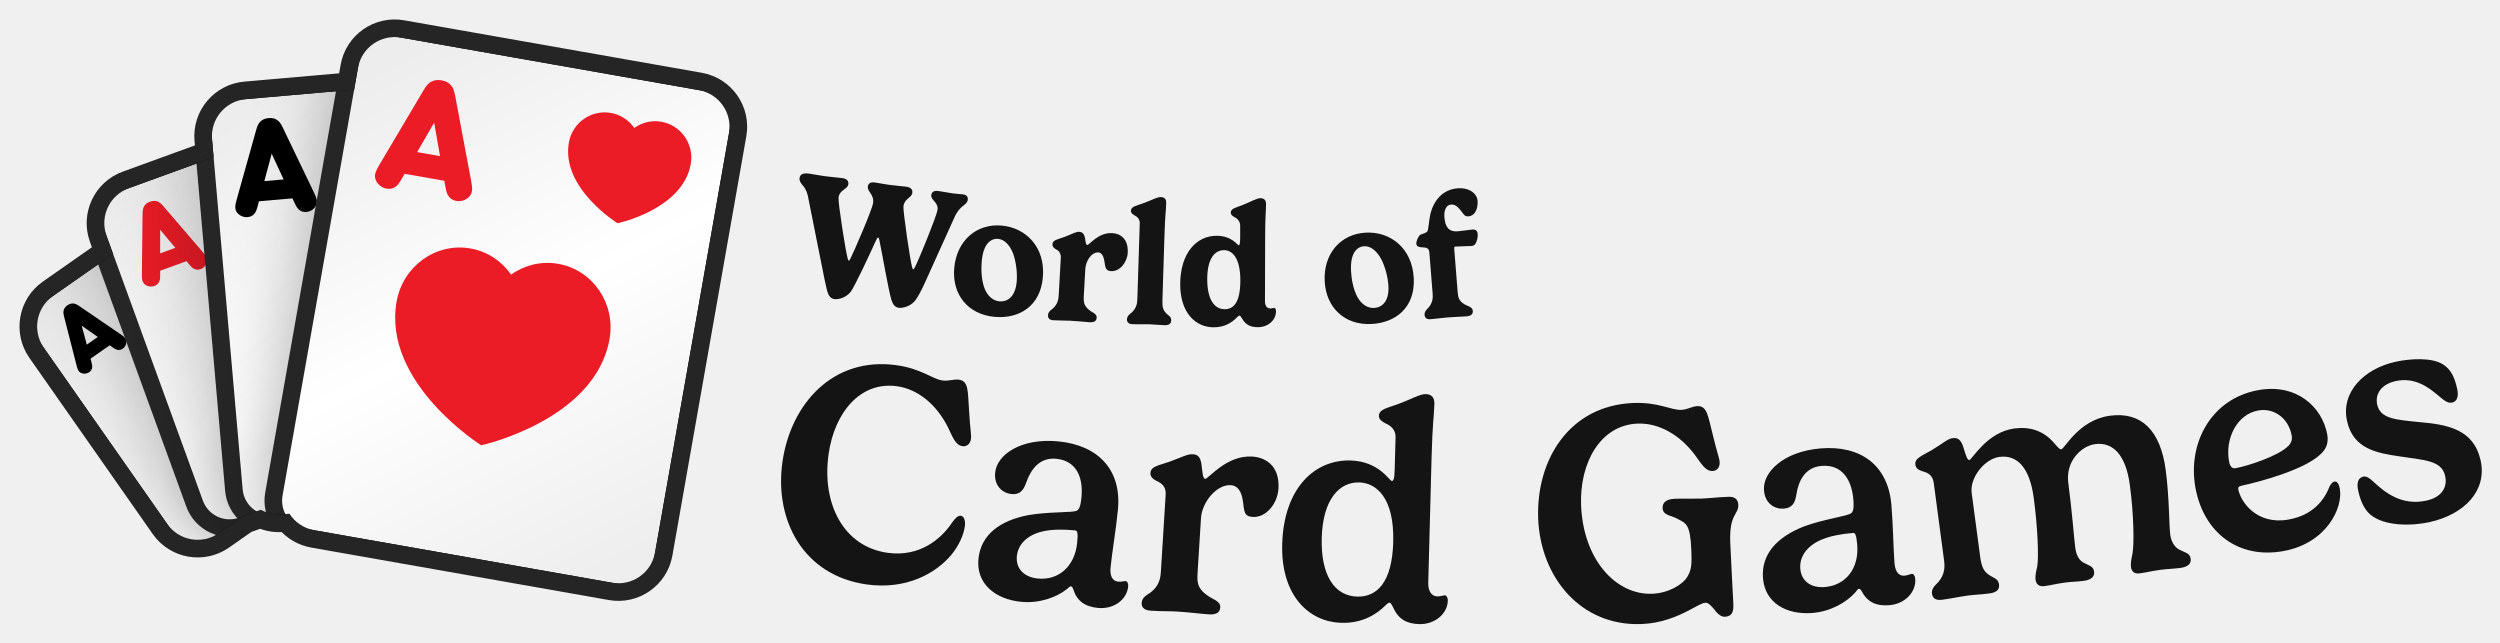
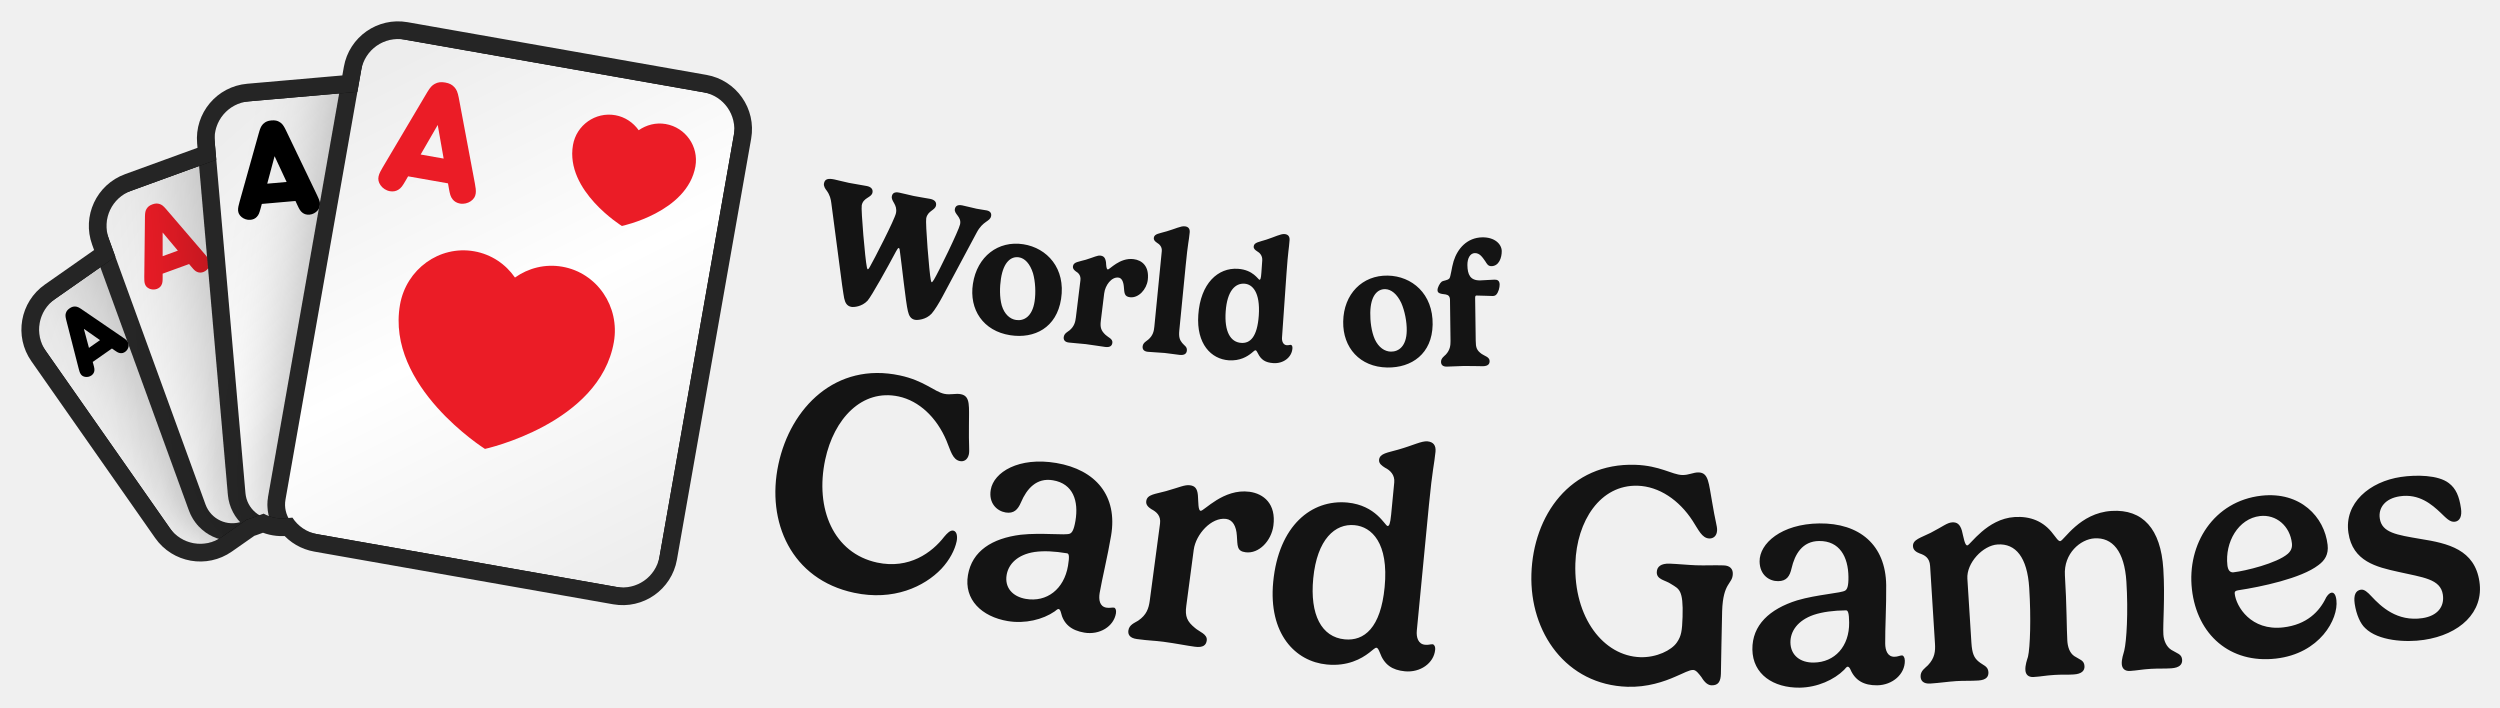
- <svg xmlns="http://www.w3.org/2000/svg" xmlns:xlink="http://www.w3.org/1999/xlink" viewBox="-3.11 -3.11 428.25 110.04" width="428.25" height="110.04">
+ <svg xmlns="http://www.w3.org/2000/svg" xmlns:xlink="http://www.w3.org/1999/xlink" viewBox="-3.42 -3.42 426.52 120.73" width="426.52" height="120.73">
  <defs>
    <rect id="path-1" x="0" y="0" width="5464" height="1280" />
    <rect id="path-3" x="0" y="0" width="1279.966" height="1280" />
    <path d="M654.667,7.381 L1041.451,230.691 C1067.755,245.877 1076.767,279.512 1061.581,305.816 L747.051,850.597 C731.865,876.902 698.23,885.914 671.926,870.727 L285.142,647.418 C271.344,639.451 262.304,626.408 259.019,612.01 L248.673,609.238 C237.588,606.268 228.207,600.115 221.247,592.027 L200.473,592.025 C198.498,592.025 196.547,591.921 194.626,591.718 L151.468,603.281 C122.13,611.142 91.974,593.731 84.112,564.393 L1.886,257.522 C-5.975,228.183 11.436,198.027 40.774,190.166 L145.477,162.11 L145.477,133.795 C145.477,103.422 170.1,78.799 200.473,78.799 L333.867,78.799 L340.716,53.24 C348.577,23.901 378.734,6.491 408.072,14.352 L563.147,55.903 L579.542,27.511 C594.728,1.207 628.363,-7.806 654.667,7.381 Z" id="path-5" />
    <filter x="-59.0%" y="-44.4%" width="218.0%" height="188.8%" filterUnits="objectBoundingBox" id="filter-7">
      <feOffset dx="0" dy="0" in="SourceAlpha" result="shadowOffsetOuter1" />
      <feGaussianBlur stdDeviation="64" in="shadowOffsetOuter1" result="shadowBlurOuter1" />
      <feColorMatrix values="0 0 0 0 0   0 0 0 0 0   0 0 0 0 0  0 0 0 0.32 0" type="matrix" in="shadowBlurOuter1" result="shadowMatrixOuter1" />
      <feMerge>
        <feMergeNode in="shadowMatrixOuter1" />
        <feMergeNode in="SourceGraphic" />
      </feMerge>
    </filter>
    <linearGradient x1="21.639%" y1="0%" x2="78.361%" y2="100%" id="linearGradient-8">
      <stop stop-color="#EDEDED" offset="0%" />
      <stop stop-color="#FFFFFF" offset="50.295%" />
      <stop stop-color="#EEEEEE" offset="100%" />
    </linearGradient>
    <filter x="-49.2%" y="-37.0%" width="198.3%" height="174.0%" filterUnits="objectBoundingBox" id="filter-9">
      <feOffset dx="0" dy="0" in="SourceAlpha" result="shadowOffsetOuter1" />
      <feGaussianBlur stdDeviation="64" in="shadowOffsetOuter1" result="shadowBlurOuter1" />
      <feColorMatrix values="0 0 0 0 0   0 0 0 0 0   0 0 0 0 0  0 0 0 0.32 0" type="matrix" in="shadowBlurOuter1" result="shadowMatrixOuter1" />
      <feMerge>
        <feMergeNode in="shadowMatrixOuter1" />
        <feMergeNode in="SourceGraphic" />
      </feMerge>
    </filter>
    <linearGradient x1="21.639%" y1="0%" x2="78.361%" y2="100%" id="linearGradient-10">
      <stop stop-color="#EDEDED" offset="0%" />
      <stop stop-color="#FFFFFF" offset="50.295%" />
      <stop stop-color="#EEEEEE" offset="100%" />
    </linearGradient>
    <filter x="-41.0%" y="-30.9%" width="181.9%" height="161.7%" filterUnits="objectBoundingBox" id="filter-11">
      <feOffset dx="0" dy="0" in="SourceAlpha" result="shadowOffsetOuter1" />
      <feGaussianBlur stdDeviation="64" in="shadowOffsetOuter1" result="shadowBlurOuter1" />
      <feColorMatrix values="0 0 0 0 0   0 0 0 0 0   0 0 0 0 0  0 0 0 0.32 0" type="matrix" in="shadowBlurOuter1" result="shadowMatrixOuter1" />
      <feMerge>
        <feMergeNode in="shadowMatrixOuter1" />
        <feMergeNode in="SourceGraphic" />
      </feMerge>
    </filter>
    <linearGradient x1="21.639%" y1="0%" x2="78.361%" y2="100%" id="linearGradient-12">
      <stop stop-color="#EDEDED" offset="0%" />
      <stop stop-color="#FFFFFF" offset="50.295%" />
      <stop stop-color="#EEEEEE" offset="100%" />
    </linearGradient>
    <filter x="-34.1%" y="-25.7%" width="168.3%" height="151.4%" filterUnits="objectBoundingBox" id="filter-13">
      <feOffset dx="0" dy="0" in="SourceAlpha" result="shadowOffsetOuter1" />
      <feGaussianBlur stdDeviation="64" in="shadowOffsetOuter1" result="shadowBlurOuter1" />
      <feColorMatrix values="0 0 0 0 0   0 0 0 0 0   0 0 0 0 0  0 0 0 0.32 0" type="matrix" in="shadowBlurOuter1" result="shadowMatrixOuter1" />
      <feMerge>
        <feMergeNode in="shadowMatrixOuter1" />
        <feMergeNode in="SourceGraphic" />
      </feMerge>
    </filter>
    <linearGradient x1="21.639%" y1="0%" x2="78.361%" y2="100%" id="linearGradient-14">
      <stop stop-color="#EDEDED" offset="0%" />
      <stop stop-color="#FFFFFF" offset="50.295%" />
      <stop stop-color="#EEEEEE" offset="100%" />
    </linearGradient>
  </defs>
  <g transform="translate(-11.594,-23.478) scale(0.11594)">
    <mask id="mask-4" fill="white">
      <use xlink:href="#path-3" />
    </mask>
    <g id="Mask" />
    <g id="Group" stroke-width="1" fill-rule="evenodd" mask="url(#mask-4)">
      <g transform="translate(700.504, 678.0126) rotate(-20) translate(-700.504, -678.0126)translate(166.0272, 238.9585)">
        <g transform="translate(-0, -0)">
          <mask id="mask-6" fill="white">
            <use xlink:href="#path-5" />
          </mask>
          <path stroke="#252525" stroke-width="26" d="M661.167,-3.877 L1047.951,219.432 C1080.473,238.209 1091.616,279.794 1072.839,312.316 L758.31,857.097 C739.533,889.619 697.948,900.762 665.426,881.986 L278.642,658.676 C264.448,650.481 253.966,637.684 248.632,622.685 L245.308,621.795 C234.009,618.767 223.884,612.979 215.705,605.026 L200.473,605.025 C198.91,605.025 197.353,604.972 195.803,604.861 L154.833,615.838 C118.559,625.557 81.275,604.031 71.555,567.758 L-10.671,260.886 C-20.39,224.613 1.136,187.328 37.41,177.609 L132.477,152.135 L132.477,133.795 C132.477,96.242 162.92,65.799 200.473,65.799 L323.892,65.799 L328.159,49.875 C337.879,13.602 375.163,-7.925 411.436,1.795 L556.877,40.764 L568.283,21.011 C587.06,-11.511 628.645,-22.654 661.167,-3.877 Z" />
          <g mask="url(#mask-6)">
            <g transform="translate(-12.346, -20.1207)">
              <g id="small_spade_1" filter="url(#filter-7)" transform="translate(210.9129, 389.3938) rotate(-15) translate(-210.9129, -389.3938)translate(49.8576, 175.5497)">
                <rect id="Background" stroke="#252525" stroke-width="26" fill="url(#linearGradient-8)" x="-13" y="-13" width="348.11" height="453.688" rx="54.996" />
                <path d="M243.897,27.593 C243.897,27.593 294.439,46.921 294.501,83.212 C294.501,98.995 281.209,111.813 264.79,111.831 C259.556,111.836 254.629,110.478 250.35,108.157 L256.538,128.766 L231.229,128.766 L237.404,108.197 C233.153,110.517 228.26,111.881 223.047,111.892 C206.62,111.901 193.284,99.118 193.266,83.326 C193.205,47.045 243.897,27.593 243.897,27.593 Z" id="Spade-small" fill="#000000" />
                <path d="M24.778,103.856 L51.007,34.253 C52.733,29.769 54.044,27.838 56.046,26.251 C58.462,24.32 61.015,23.561 64.605,23.561 C68.194,23.561 70.748,24.32 73.164,26.251 C75.165,27.838 76.477,29.769 78.202,34.253 L104.431,103.856 C106.709,109.926 108.228,114.686 103.603,119.308 C101.463,121.446 98.219,122.895 94.906,122.895 C92.214,122.895 89.798,121.998 88.073,120.412 C86.002,118.549 85.105,116.687 83.31,111.72 L81.861,107.719 L47.349,107.719 L45.899,111.72 C44.105,116.687 43.207,118.549 41.137,120.412 C39.411,121.998 36.995,122.895 34.303,122.895 C30.99,122.895 27.746,121.446 25.606,119.308 C20.982,114.686 22.5,109.926 24.778,103.856 Z M74.544,87.576 L64.605,60.259 L54.665,87.576 L74.544,87.576 Z" id="A" fill="#000000" />
              </g>
              <g id="small_diamond_1" filter="url(#filter-9)" transform="translate(351.0898, 355.5329) rotate(-360) translate(-351.0898, -355.5329)translate(157.8235, 98.9199)">
                <rect id="Background" stroke="#252525" stroke-width="26" fill="url(#linearGradient-10)" x="-13" y="-13" width="412.533" height="539.226" rx="54.996" />
                <polygon id="Diamond-small" fill="#EB1B28" points="300.954 22.074 353.401 93.826 300.954 165.557 248.485 93.826" />
                <path d="M29.802,125.878 L61.277,42.355 C63.348,36.974 64.921,34.657 67.323,32.753 C70.222,30.435 73.287,29.524 77.594,29.524 C81.901,29.524 84.966,30.435 87.865,32.753 C90.267,34.657 91.841,36.974 93.911,42.355 L125.386,125.878 C128.119,133.163 129.942,138.875 124.392,144.421 C121.824,146.987 117.932,148.725 113.956,148.725 C110.725,148.725 107.826,147.649 105.756,145.745 C103.271,143.51 102.194,141.275 100.041,135.315 L98.301,130.514 L56.887,130.514 L55.148,135.315 C52.994,141.275 51.917,143.51 49.432,145.745 C47.362,147.649 44.463,148.725 41.232,148.725 C37.257,148.725 33.364,146.987 30.796,144.421 C25.247,138.875 27.069,133.163 29.802,125.878 Z M89.521,106.343 L77.594,73.562 L65.667,106.343 L89.521,106.343 Z" id="A" fill="#EB1B28" />
              </g>
              <g id="small_clover_1" filter="url(#filter-11)" transform="translate(511.6136, 377.7066) rotate(-345) translate(-511.6136, -377.7066)translate(279.6941, 69.771)">
                <rect id="Background" stroke="#252525" stroke-width="26" fill="url(#linearGradient-12)" x="-13" y="-13" width="489.839" height="641.871" rx="54.996" />
                <path d="M347.866,39.734 C367.599,39.734 383.595,55.536 383.595,75.06 C383.595,84.425 379.905,92.946 373.883,99.274 C378.307,97.333 383.203,96.253 388.353,96.253 C408.072,96.253 424.081,112.082 424.081,131.58 C424.081,151.104 408.072,166.919 388.353,166.919 C372.39,166.919 358.858,156.556 354.282,142.251 C354.334,142.684 354.408,143.092 354.506,143.474 C358.945,160.826 367.798,185.424 367.798,185.424 L328,185.424 C328,185.424 336.827,160.734 341.253,143.474 C341.354,143.079 341.428,142.656 341.479,142.206 C336.916,156.534 323.372,166.919 307.393,166.919 C287.646,166.919 271.677,151.104 271.677,131.58 C271.677,112.082 287.646,96.253 307.393,96.253 C312.539,96.253 317.432,97.331 321.855,99.271 C315.837,92.944 312.15,84.424 312.15,75.06 C312.15,55.536 328.133,39.734 347.866,39.734 Z" id="Clover-small" fill="#000000" />
                <path d="M28.576,146.475 L66.345,46.247 C68.83,39.79 70.719,37.009 73.601,34.724 C77.08,31.943 80.758,30.85 85.926,30.85 C91.095,30.85 94.772,31.943 98.251,34.724 C101.133,37.009 103.022,39.79 105.507,46.247 L143.276,146.475 C146.556,155.216 148.743,162.07 142.084,168.726 C139.003,171.805 134.331,173.891 129.56,173.891 C125.684,173.891 122.205,172.6 119.72,170.315 C116.738,167.633 115.446,164.951 112.862,157.799 L110.775,152.038 L61.078,152.038 L58.99,157.799 C56.406,164.951 55.114,167.633 52.132,170.315 C49.647,172.6 46.168,173.891 42.292,173.891 C37.521,173.891 32.85,171.805 29.768,168.726 C23.109,162.07 25.296,155.216 28.576,146.475 Z M100.239,123.032 L85.926,83.696 L71.613,123.032 L100.239,123.032 Z" id="A" fill="#000000" />
              </g>
              <g id="small_heart_1" filter="url(#filter-13)" transform="translate(675.6425, 459.1748) rotate(-330) translate(-675.6425, -459.1748)translate(397.3371, 89.6494)">
                <rect id="Background" stroke="#252525" stroke-width="26" fill="url(#linearGradient-14)" x="-13" y="-13" width="582.611" height="765.051" rx="54.996" />
                <path d="M341.635,288.824 C315.976,288.845 292.736,299.456 275.815,316.611 C258.851,299.507 235.579,288.948 209.909,288.989 C158.08,289.041 116.117,332.207 116.16,385.365 C116.309,507.485 276.113,572.616 276.113,572.616 C276.113,572.616 435.789,507.092 435.619,384.932 C435.544,331.774 393.497,288.752 341.635,288.824" id="Heart-big" fill="#EB1B28" />
                <path d="M417.458,71.521 C407.751,61.933 394.392,55.711 379.689,55.711 C350.027,55.745 325.983,79.908 326.015,109.677 C326.095,178.084 417.593,214.563 417.593,214.563 C417.593,214.563 508.981,177.883 508.901,109.459 C508.854,79.674 484.777,55.594 455.084,55.627 C440.412,55.627 427.165,61.899 417.458,71.521 Z" id="Heart-small" fill="#EB1B28" />
                <path d="M56.059,190.564 L101.383,70.289 C104.365,62.541 106.631,59.203 110.09,56.462 C114.264,53.124 118.677,51.813 124.88,51.813 C131.082,51.813 135.495,53.124 139.67,56.462 C143.129,59.203 145.395,62.541 148.377,70.289 L193.701,190.564 C197.637,201.054 200.261,209.278 192.269,217.265 C188.572,220.96 182.966,223.464 177.241,223.464 C172.589,223.464 168.415,221.914 165.433,219.172 C161.855,215.954 160.304,212.735 157.203,204.153 L154.698,197.239 L95.061,197.239 L92.556,204.153 C89.455,212.735 87.905,215.954 84.327,219.172 C81.345,221.914 77.17,223.464 72.518,223.464 C66.793,223.464 61.187,220.96 57.49,217.265 C49.499,209.278 52.123,201.054 56.059,190.564 Z M142.055,162.432 L124.88,115.228 L107.704,162.432 L142.055,162.432 Z" id="A" fill="#EB1B28" />
              </g>
            </g>
          </g>
        </g>
      </g>
    </g>
  </g>
-   <path fill="#141414" d="M146.89 38.2C147.06 37.8 147.21 37.57 147.32 37.58C147.39 37.59 147.48 37.72 147.52 38C148 40.24 149.13 46.84 149.58 48.22C149.83 49.01 150.15 49.52 150.87 49.62C151.32 49.68 152.75 49.5 153.65 48.39C154.12 47.79 154.82 46.46 155.32 45.33L160.39 34.12C161.34 31.95 162.54 32.11 162.67 31.11C162.74 30.61 162.46 30.27 161.88 30.19C161.29 30.11 160.71 30.1 160.12 30.02C159.47 29.93 158.21 29.69 157.64 29.61C156.8 29.5 156.49 29.83 156.42 30.3C156.3 31.2 157.67 31.52 157.49 32.84C157.35 33.87 154.33 41.28 153.66 42.57C153.51 42.87 153.39 43.04 153.32 43.03C153.26 43.03 153.2 42.9 153.13 42.65C152.78 41.37 151.55 33 151.65 32.21C151.83 30.88 153.06 30.79 153.17 29.92C153.26 29.32 152.85 28.97 152.12 28.87C151.35 28.76 150.43 28.72 149.25 28.56C148.6 28.47 147.34 28.23 146.75 28.15C145.93 28.04 145.62 28.37 145.55 28.84C145.43 29.74 146.65 30.16 146.45 31.67C146.3 32.79 143.17 40.01 142.59 41.14C142.51 41.34 142.37 41.56 142.28 41.55C142.23 41.54 142.16 41.4 142.12 41.25C141.72 39.92 140.43 31.5 140.53 30.73C140.71 29.37 142.09 29.35 142.21 28.45C142.29 27.91 141.97 27.5 141.19 27.4C140.41 27.29 139.34 27.23 138.11 27.06C136.88 26.89 136.27 26.74 135.56 26.64C134.5 26.5 133.95 26.67 133.85 27.42C133.79 27.89 134.13 28.34 134.39 28.63C134.99 29.33 135.21 30.04 135.33 30.71L138.09 44.53C138.29 45.53 138.56 46.62 138.59 46.74C138.81 47.53 139.16 48.05 139.88 48.14C140.31 48.2 141.7 48.01 142.6 46.9C143.21 46.13 145.69 40.86 146.89 38.2ZM167.87 37.81C168.88 37.9 169.83 38.75 170.45 40.36C170.94 41.73 171.18 43.63 171.05 45.14C170.82 47.75 169.46 48.63 168.1 48.51C167.05 48.42 166.05 47.66 165.51 46.21C165 44.81 164.94 43.03 165.06 41.65C165.32 38.7 166.58 37.69 167.87 37.81ZM160.35 42.82C159.95 47.27 162.65 50.76 167.28 51.17C171.44 51.53 175.09 49.38 175.53 44.42C175.99 39.16 172.57 35.89 168.47 35.53C164.16 35.15 160.76 38.12 160.35 42.82ZM185.05 40.13C185.57 40.16 185.93 40.7 186.07 41.64C186.24 42.68 186.25 43.29 187.23 43.34C188.7 43.42 189.98 41.83 190.07 40.2C190.2 37.84 188.86 36.9 187.41 36.82C185.02 36.69 183.47 38.88 183.14 38.86C182.89 38.85 182.84 38.24 182.75 37.65C182.58 36.88 182.28 36.63 181.74 36.6C181.22 36.57 180.8 36.87 179.29 37.46C178.14 37.89 177.21 37.97 177.17 38.73C177.15 39.13 177.4 39.34 177.7 39.55C178.14 39.76 178.65 40.15 178.61 41.01L178.25 47.42C178.21 48.18 178.08 48.94 177.31 49.68C177.01 49.94 176.45 50.24 176.41 50.88C176.39 51.32 176.6 51.71 177.33 51.75C178.59 51.82 179.22 51.78 180.23 51.83C181.7 51.91 182.7 52.04 183.56 52.09C184.44 52.14 184.73 51.8 184.75 51.29C184.79 50.61 183.95 50.41 183.49 50.02C182.69 49.35 182.48 48.84 182.54 47.67L182.8 43.01C182.88 41.57 183.87 40.06 185.05 40.13ZM196.66 31.66C196.69 30.97 196.32 30.66 195.74 30.65C195.09 30.63 194.2 31.18 192.72 31.71C191.56 32.15 190.64 32.26 190.62 32.97C190.6 33.37 190.89 33.57 191.2 33.76C191.64 33.98 192.15 34.38 192.13 35.13L191.72 48.08C191.7 48.84 191.58 49.61 190.82 50.36C190.54 50.63 189.96 50.94 189.94 51.58C189.93 52.02 190.16 52.4 190.89 52.43C191.95 52.46 192.8 52.41 193.78 52.44C194.56 52.47 195.58 52.57 196.35 52.6C197.21 52.62 197.51 52.28 197.52 51.77C197.54 51.1 197.04 50.98 196.62 50.52C196.19 50.05 195.97 49.6 196.01 48.42L196.36 37.28C196.48 33.4 196.62 33.23 196.66 31.66ZM206.69 49.86C204.85 49.85 203.68 48.11 203.69 44.69C203.7 41.13 205.01 39.73 206.57 39.74C207.92 39.74 209.38 40.98 209.36 44.98C209.35 48.71 208.19 49.86 206.69 49.86ZM212.37 52.94C214.08 52.94 215.47 51.76 215.47 50.2C215.47 49.85 215.33 49.63 215.16 49.63C214.95 49.63 214.79 49.73 214.48 49.73C213.82 49.73 213.57 49.08 213.58 48.5L213.61 37.45C213.62 33.57 213.75 33.4 213.76 31.82C213.76 31.14 213.39 30.84 212.81 30.84C212.15 30.84 211.25 31.41 209.8 31.99C208.64 32.46 207.72 32.59 207.72 33.3C207.72 33.71 208.04 33.9 208.36 34.08C208.8 34.29 209.33 34.75 209.33 35.55L209.33 37.69C209.32 38.69 209.23 38.9 209.08 38.9C208.85 38.9 207.93 37.29 205.3 37.28C201.9 37.27 199.08 40.16 199.06 45.57C199.05 50.57 201.78 52.95 204.76 52.96C206.7 52.97 207.87 52.11 208.53 51.5C208.87 51.19 209.06 50.95 209.2 50.95C209.38 50.95 209.47 51.19 209.63 51.41C210.25 52.51 211.04 52.93 212.37 52.94ZM230.58 39.07C231.59 39.02 232.65 39.74 233.48 41.25C234.16 42.54 234.65 44.39 234.73 45.91C234.86 48.52 233.63 49.58 232.26 49.64C231.21 49.7 230.12 49.08 229.39 47.72C228.69 46.4 228.38 44.64 228.32 43.26C228.17 40.31 229.29 39.14 230.58 39.07ZM223.81 45.06C224.03 49.53 227.17 52.62 231.82 52.39C235.99 52.18 239.31 49.55 239.07 44.57C238.8 39.3 234.98 36.53 230.86 36.74C226.54 36.95 223.57 40.36 223.81 45.06ZM246 39.51C245.97 39.19 246.1 39.13 246.19 39.13C246.7 39.09 248.6 39.05 248.96 39.03C249.24 39 249.43 38.9 249.53 38.77C249.92 38.34 250.06 37.48 250.02 36.99C249.96 36.31 249.57 36.17 249.09 36.21C248.71 36.24 247.17 36.47 246.64 36.51C244.95 36.65 244.44 35.64 244.31 34.04C244.23 32.96 244.6 31.99 245.44 31.93C246.29 31.86 246.79 32.55 247.3 33.18C247.6 33.59 247.81 34 248.42 33.95C249.71 33.85 250.09 32.38 250 31.28C249.9 30.08 248.64 28.99 246.56 29.15C243.93 29.36 242.45 31.36 241.92 33.53C241.65 34.67 241.61 36.27 241.38 36.54C241.02 36.93 240.44 36.91 240.12 37.16C239.83 37.43 239.47 38.2 239.51 38.66C239.55 39.21 240.07 39.24 240.93 39.29C241.41 39.34 241.69 39.56 241.74 40.17L242.3 47.16C242.36 47.91 242.32 48.69 241.65 49.52C241.39 49.82 240.87 50.19 240.92 50.83C240.95 51.28 241.22 51.63 241.95 51.57C243 51.49 243.87 51.34 244.83 51.27C246.31 51.15 247.25 51.15 248.1 51.08C248.97 51.01 249.22 50.63 249.18 50.13C249.13 49.45 248.25 49.32 247.74 49.01C246.86 48.45 246.67 48 246.58 46.83Z" />
-   <path fill="#141414" d="M130.92 76.03C129.51 85.99 134.49 95.46 145.32 97C152.12 97.96 157.22 95.12 159.9 91.88C161.2 90.27 161.96 88.5 162.17 87.03C162.27 86.29 162.14 85.33 161.48 85.24C160.96 85.17 160.47 85.74 160.01 86.37C158.1 89.24 154.42 92.36 148.9 91.58C141.38 90.51 137.62 83.17 138.83 74.66C139.82 67.64 144.22 62.15 150.58 63.06C154.15 63.56 157.32 66.21 159.24 70.02C160.06 71.64 160.49 73.14 161.75 73.32C162.43 73.42 163.08 73.03 163.22 72.06C163.31 71.37 163.07 70.48 162.89 67.18C162.65 63.93 162.85 62.17 161.17 61.93C160.25 61.8 159.41 62.22 158.31 62.06C156.6 61.82 154.71 60.05 150.53 59.46C139.49 57.89 132.31 66.2 130.92 76.03ZM181.41 89.86C181.01 93.9 178.24 96.35 174.65 95.99C172.38 95.77 170.86 94.34 171.08 92.15C171.26 90.27 172.69 88.55 175.58 87.9C177.13 87.57 178.92 87.53 181.11 87.75C181.45 87.78 181.57 88.27 181.41 89.86ZM172.99 85.14C168.18 86.08 164.91 88.48 164.5 92.62C164.08 96.85 167.34 99.54 171.8 99.98C174.81 100.28 177.79 99.29 179.67 97.79C179.9 97.6 180.15 97.31 180.33 97.32C180.52 97.34 180.65 97.57 180.74 97.82C181.34 99.82 182.73 100.81 184.98 101.03C187.62 101.29 189.92 99.65 190.14 97.38C190.2 96.77 189.96 96.46 189.75 96.44C189.36 96.4 189.07 96.58 188.44 96.52C187.27 96.41 187.01 95.26 187.13 94.1C187.36 91.69 188.05 87.66 188.39 84.22C189.06 77.38 185.02 73.17 178.21 72.5C171.74 71.87 167.66 74.8 167.36 77.84C167.14 80.16 168.67 81.38 170.15 81.52C171.6 81.67 172.21 80.87 172.66 79.61C173.48 77.24 175.01 75.2 177.84 75.48C181.32 75.82 182.48 78.71 182.14 82.12C181.98 83.78 181.68 84.18 181.36 84.36C180.69 84.75 176.52 84.5 172.99 85.14ZM207.76 80C208.9 80.07 209.58 81.1 209.8 82.73C210.04 84.4 209.93 85.35 211.46 85.44C213.77 85.59 215.73 83.18 215.89 80.59C216.13 76.83 213.83 75.25 211.42 75.1C206.94 74.82 203.89 78.96 203.34 78.92C202.89 78.9 202.86 77.54 202.68 76.28C202.48 75.12 202.03 74.75 201.21 74.7C200.33 74.64 199.45 75.17 197.19 75.99C195.42 76.62 194.03 76.75 193.96 77.91C193.92 78.55 194.37 78.92 194.91 79.22C195.82 79.62 196.66 80.21 196.57 81.58L195.75 94.8C195.66 96.15 195.38 97.28 194.01 98.36C193.48 98.76 192.52 99.15 192.46 100.15C192.42 100.82 192.75 101.42 194.02 101.5C196.22 101.64 196.92 101.55 198.56 101.65C200.81 101.79 202.58 102.04 203.98 102.13C205.41 102.22 205.87 101.69 205.92 100.92C205.99 99.83 204.54 99.53 203.76 98.92C202.36 97.93 201.9 97.1 202.02 95.28L202.62 85.63C202.79 82.96 205.25 79.84 207.76 80ZM229.38 99.09C225.41 98.98 223.14 95.31 223.3 89.08C223.48 82.36 226.37 79.44 229.71 79.53C232.61 79.6 235.75 82.1 235.55 89.72C235.37 96.7 232.73 99.17 229.38 99.09ZM240.01 103.8C242.64 103.87 244.84 102.07 244.9 99.79C244.91 99.18 244.63 98.88 244.42 98.87C244.02 98.86 243.78 99.07 243.11 99.05C241.94 99.02 241.52 97.89 241.55 96.73L242.12 75.18C242.29 68.97 242.54 68.29 242.6 66.06C242.63 64.95 242.09 64.43 241.13 64.4C240.1 64.38 238.75 65.24 236.23 66.16C234.48 66.8 233.12 67.01 233.1 68.12C233.08 68.76 233.65 69.09 234.2 69.4C235.12 69.77 235.98 70.51 235.95 71.78L235.8 77.3C235.76 78.94 235.59 79.28 235.32 79.28C234.87 79.27 233.13 75.9 228.22 75.77C222.09 75.61 216.79 80.49 216.53 90.15C216.3 99.06 221.25 103.44 226.64 103.58C230.22 103.68 232.46 102.17 233.69 101.09C234.31 100.54 234.64 100.13 234.88 100.13C235.14 100.14 235.3 100.49 235.5 100.87C236.42 102.96 237.84 103.74 240.01 103.8ZM278.06 103.79C281.45 103.67 284.25 102.47 286.15 101.47C287.45 100.81 288.39 100.17 289.05 100.14C289.55 100.12 290.05 100.71 290.55 101.28C291.17 102.16 291.77 102.56 292.35 102.54C293.57 102.49 293.86 101.71 293.82 100.47C293.75 98.85 293.38 92.49 293.28 89.78C293.1 84.82 294.73 85.11 294.66 83.33C294.63 82.51 294.1 81.94 293.02 81.99C291.19 82.05 289.94 82.23 288.27 82.3C287.05 82.34 285.14 82.28 283.76 82.33C282.33 82.39 281.66 82.97 281.69 83.92C281.74 85.22 283.25 85.17 284.29 85.79C285.67 86.54 286.44 86.56 286.62 91.23C286.71 93.62 286.63 94.5 285.96 95.64C285.16 97.05 282.67 98.5 279.91 98.6C273.65 98.83 268.08 92.7 267.73 83.41C267.46 76.2 271.01 69.69 277.43 69.45C281.04 69.32 284.62 71.36 287.19 74.77C288.28 76.21 288.97 77.62 290.25 77.57C290.94 77.55 291.5 77.05 291.47 76.07C291.44 75.38 291.04 74.54 290.28 71.33C289.47 68.18 289.35 66.4 287.65 66.46C286.72 66.5 285.97 67.06 284.86 67.1C283.14 67.16 280.96 65.76 276.74 65.92C265.6 66.34 260.01 75.79 260.38 85.71C260.76 95.76 267.66 104.18 278.06 103.79ZM315.03 90.21C315.37 94.25 313.07 97.16 309.48 97.45C307.2 97.64 305.46 96.51 305.28 94.31C305.12 92.43 306.21 90.48 308.94 89.32C310.41 88.72 312.17 88.36 314.36 88.18C314.7 88.16 314.9 88.62 315.03 90.21ZM305.91 87.07C301.34 88.85 298.55 91.8 298.89 95.95C299.24 100.19 302.92 102.25 307.39 101.89C310.41 101.64 313.16 100.13 314.74 98.33C314.94 98.1 315.12 97.76 315.31 97.75C315.49 97.73 315.67 97.93 315.79 98.16C316.75 100.02 318.3 100.75 320.54 100.56C323.19 100.35 325.15 98.32 324.97 96.05C324.92 95.44 324.63 95.17 324.42 95.19C324.02 95.22 323.77 95.45 323.14 95.5C321.97 95.6 321.51 94.52 321.42 93.36C321.22 90.95 321.18 86.85 320.89 83.41C320.33 76.56 315.6 73.14 308.78 73.7C302.3 74.24 298.81 77.85 299.06 80.89C299.25 83.22 300.98 84.14 302.46 84.02C303.92 83.9 304.38 83.01 304.59 81.69C304.97 79.21 306.11 76.93 308.94 76.7C312.43 76.41 314.09 79.05 314.37 82.46C314.51 84.12 314.28 84.57 314 84.8C313.41 85.31 309.27 85.81 305.91 87.07ZM349.99 73.85C349.65 73.89 349.35 73.43 348.69 72.71C346.91 70.65 344.57 69.94 341.94 70.29C337.23 70.92 334.73 75.62 334.23 75.69C333.81 75.74 333.52 74.42 333.12 73.21C332.7 72.12 332.16 71.84 331.37 71.95C330.5 72.06 329.89 72.73 327.84 73.97C326.23 74.94 324.83 75.34 324.99 76.49C325.08 77.18 325.68 77.45 326.21 77.62C327.1 77.85 327.95 78.24 328.14 79.61L329.89 92.74C330.07 94.08 330.04 95.23 328.96 96.56C328.54 97.04 327.7 97.61 327.84 98.61C327.92 99.26 328.37 99.79 329.58 99.63C331.21 99.41 332.48 99.11 333.98 98.91C335.27 98.74 336.34 98.73 337.71 98.54C339.08 98.36 339.42 97.75 339.32 96.99C339.19 95.96 338.35 95.92 337.55 95.33C336.72 94.74 336.33 94.04 336.09 92.23L334.64 81.36C334.28 78.71 336.85 75.5 339.38 75.16C342.43 74.75 344.57 76.98 345.27 82.17C345.96 87.32 346.14 92.3 345.87 93.92C345.76 94.44 345.48 95.39 345.59 96.23C345.68 96.89 346.1 97.42 347.1 97.29C348.42 97.11 348.98 96.91 350.58 96.69C351.92 96.51 352.65 96.55 353.83 96.39C355.23 96.2 355.71 95.6 355.61 94.81C355.47 93.81 354.69 93.79 353.74 93.24C352.89 92.74 352.51 91.72 352.38 90.69C352.15 88.96 351.84 84.47 351.19 79.63C350.69 75.87 353.45 73.28 355.77 72.97C358.82 72.56 361.04 74.78 361.73 79.96C362.42 85.12 362.48 90.12 362.18 91.74C362.09 92.26 361.82 93.21 361.93 94.05C362.02 94.71 362.44 95.24 363.41 95.11C364.75 94.93 365.31 94.72 366.92 94.51C368.23 94.33 369.22 94.33 370.38 94.18C371.78 93.99 372.26 93.39 372.15 92.6C372.02 91.6 371.21 91.58 370.2 91.04C369.31 90.57 368.8 89.54 368.66 88.52C368.43 86.78 368.51 82.19 367.87 77.35C366.96 70.59 363.67 67.39 358.35 68.1C352.94 68.82 350.6 73.77 349.99 73.85ZM389.45 71.46C389.58 72.19 389.39 72.77 388.87 73.29C387.12 75.05 381.84 76.73 379.85 77.09C379.23 77.21 378.88 76.76 378.73 75.95C378.01 72.09 380.02 67.89 383.7 67.21C386.44 66.7 388.91 68.54 389.45 71.46ZM394.21 74.87C395.24 74.01 395.84 72.92 395.55 71.31C394.67 66.58 390.28 62.51 383.67 63.73C375.66 65.21 371.56 72.82 372.98 80.5C374.4 88.17 380.37 92.71 388.09 91.28C395.53 89.9 398.28 83.78 397.7 80.62C397.53 79.68 397.19 79.31 396.77 79.39C396.46 79.45 396.15 79.83 395.93 80.25C394.96 82.75 392.95 85.15 388.96 85.88C383.55 86.88 380.72 82.93 380.31 80.71C380.24 80.34 380.4 80.2 380.89 80.09C384.65 79.26 391.45 77.33 394.21 74.87ZM407.22 58.87C401.95 60.03 397.83 63.99 398.94 69.02C400 73.84 404.15 74.5 407.88 75.06C412.14 75.72 415.15 75.73 415.74 78.4C416.2 80.45 415.06 82.09 412.55 82.64C408.27 83.59 405.38 81.18 403.6 79.54C402.91 78.87 402.29 78.41 401.75 78.53C400.84 78.73 400.54 79.56 400.86 81.01C401.27 82.88 402.05 84.34 402.94 85.04C405.29 87.05 409.98 87.01 413.07 86.33C419.08 85 422.96 80.91 421.82 75.76C420.62 70.34 416.03 69.61 411.29 69.19C407.15 68.78 404.64 68.6 404.1 66.19C403.71 64.4 404.78 62.72 407.27 62.17C410.51 61.46 412.82 63.2 414.38 64.49C415.35 65.28 416.08 66.04 416.94 65.85C417.74 65.68 418.11 64.86 417.8 63.49C417.36 61.47 416.72 60.19 415.45 59.36C413.53 58.07 409.75 58.31 407.22 58.87Z" />
+   <path fill="#141414" d="M149.45 39.47C149.65 39.09 149.81 38.87 149.92 38.89C149.99 38.9 150.07 39.04 150.09 39.32C150.42 41.58 151.11 48.24 151.47 49.65C151.66 50.46 151.95 50.99 152.67 51.14C153.1 51.22 154.55 51.14 155.52 50.09C156.02 49.53 156.81 48.25 157.39 47.15L163.19 36.3C164.29 34.2 165.47 34.44 165.67 33.45C165.77 32.96 165.51 32.6 164.94 32.48C164.36 32.37 163.78 32.31 163.19 32.19C162.55 32.06 161.32 31.73 160.75 31.62C159.92 31.45 159.58 31.76 159.49 32.23C159.31 33.12 160.65 33.53 160.38 34.84C160.18 35.86 156.67 43.05 155.92 44.29C155.74 44.57 155.61 44.74 155.54 44.73C155.48 44.72 155.43 44.58 155.38 44.33C155.11 43.03 154.44 34.6 154.6 33.82C154.87 32.5 156.1 32.5 156.27 31.64C156.39 31.04 156.01 30.66 155.28 30.51C154.53 30.36 153.61 30.25 152.44 30.01C151.8 29.88 150.57 29.55 149.98 29.44C149.17 29.27 148.83 29.58 148.74 30.05C148.56 30.94 149.74 31.44 149.44 32.94C149.22 34.04 145.61 41.03 144.97 42.13C144.87 42.32 144.72 42.53 144.63 42.52C144.57 42.5 144.51 42.36 144.48 42.2C144.18 40.85 143.45 32.36 143.6 31.6C143.87 30.26 145.25 30.33 145.43 29.44C145.54 28.9 145.25 28.48 144.48 28.32C143.7 28.16 142.64 28.02 141.43 27.78C140.21 27.53 139.61 27.33 138.91 27.19C137.86 26.98 137.31 27.11 137.16 27.85C137.06 28.32 137.37 28.79 137.62 29.1C138.16 29.83 138.33 30.56 138.41 31.23L140.25 45.21C140.38 46.22 140.58 47.32 140.6 47.45C140.77 48.25 141.08 48.79 141.8 48.93C142.22 49.02 143.62 48.92 144.59 47.88C145.25 47.15 148.08 42.05 149.45 39.47ZM170.41 40.48C171.41 40.63 172.3 41.55 172.82 43.2C173.22 44.6 173.32 46.51 173.09 48.01C172.69 50.59 171.28 51.38 169.92 51.17C168.88 51.01 167.94 50.19 167.49 48.7C167.09 47.27 167.14 45.49 167.35 44.12C167.8 41.2 169.13 40.28 170.41 40.48ZM162.57 44.98C161.88 49.4 164.34 53.06 168.93 53.77C173.06 54.41 176.85 52.5 177.61 47.58C178.42 42.37 175.23 38.88 171.16 38.25C166.89 37.59 163.29 40.32 162.57 44.98ZM187.4 43.94C187.92 44 188.24 44.56 188.32 45.52C188.41 46.56 188.38 47.17 189.36 47.29C190.82 47.47 192.2 45.96 192.4 44.34C192.68 41.99 191.42 40.97 189.97 40.79C187.6 40.5 185.9 42.59 185.58 42.55C185.33 42.52 185.31 41.9 185.27 41.31C185.15 40.53 184.87 40.26 184.32 40.19C183.81 40.13 183.37 40.41 181.83 40.89C180.65 41.24 179.72 41.26 179.63 42.02C179.58 42.41 179.82 42.64 180.11 42.87C180.52 43.11 181.01 43.53 180.91 44.39L180.13 50.76C180.04 51.51 179.86 52.27 179.04 52.95C178.73 53.2 178.14 53.45 178.06 54.09C178.01 54.53 178.2 54.93 178.92 55.02C180.18 55.17 180.81 55.17 181.81 55.29C183.27 55.47 184.26 55.67 185.12 55.77C185.99 55.88 186.3 55.56 186.36 55.05C186.44 54.38 185.62 54.13 185.18 53.7C184.43 52.98 184.25 52.46 184.39 51.3L184.96 46.66C185.13 45.23 186.22 43.79 187.4 43.94ZM199.55 36.25C199.62 35.57 199.28 35.24 198.7 35.19C198.05 35.12 197.12 35.61 195.61 36.05C194.43 36.41 193.5 36.45 193.43 37.16C193.39 37.56 193.66 37.78 193.96 37.99C194.38 38.24 194.86 38.68 194.79 39.42L193.52 52.31C193.45 53.07 193.29 53.83 192.47 54.53C192.18 54.78 191.58 55.05 191.52 55.69C191.48 56.13 191.68 56.52 192.4 56.6C193.47 56.7 194.32 56.71 195.29 56.8C196.06 56.88 197.08 57.05 197.85 57.13C198.7 57.21 199.02 56.89 199.07 56.38C199.13 55.72 198.64 55.56 198.26 55.08C197.86 54.58 197.66 54.11 197.78 52.94L198.87 41.85C199.24 37.99 199.4 37.82 199.55 36.25ZM208.34 55.08C206.5 54.96 205.45 53.14 205.69 49.73C205.94 46.17 207.34 44.87 208.9 44.98C210.24 45.07 211.61 46.4 211.34 50.39C211.08 54.11 209.84 55.19 208.34 55.08ZM213.81 58.53C215.51 58.65 216.98 57.56 217.08 56C217.11 55.66 216.97 55.43 216.81 55.42C216.6 55.4 216.43 55.5 216.12 55.48C215.47 55.43 215.26 54.76 215.3 54.18L216.07 43.17C216.34 39.3 216.48 39.13 216.59 37.56C216.64 36.87 216.29 36.55 215.71 36.51C215.06 36.47 214.11 36.98 212.64 37.46C211.45 37.85 210.52 37.92 210.47 38.63C210.44 39.03 210.75 39.25 211.05 39.45C211.48 39.69 211.98 40.18 211.93 40.99L211.78 43.12C211.71 44.11 211.61 44.32 211.46 44.31C211.22 44.29 210.41 42.62 207.79 42.44C204.4 42.21 201.39 44.9 201.02 50.3C200.67 55.28 203.23 57.84 206.21 58.05C208.14 58.18 209.37 57.4 210.07 56.84C210.43 56.55 210.64 56.33 210.77 56.34C210.95 56.35 211.02 56.6 211.17 56.83C211.72 57.97 212.47 58.44 213.81 58.53ZM232.9 45.91C233.91 45.93 234.92 46.72 235.65 48.27C236.24 49.61 236.61 51.49 236.58 53C236.54 55.62 235.24 56.59 233.87 56.57C232.82 56.55 231.78 55.86 231.13 54.46C230.53 53.09 230.34 51.32 230.36 49.94C230.41 46.98 231.6 45.89 232.9 45.91ZM225.74 51.44C225.66 55.91 228.6 59.2 233.25 59.28C237.42 59.35 240.91 56.94 241 51.96C241.09 46.69 237.45 43.67 233.34 43.6C229.01 43.52 225.82 46.73 225.74 51.44ZM248.25 47.37C248.25 47.05 248.38 47 248.47 47C248.98 46.99 250.88 47.09 251.24 47.08C251.52 47.08 251.71 46.99 251.83 46.87C252.24 46.46 252.44 45.61 252.43 45.12C252.42 44.44 252.03 44.28 251.56 44.29C251.17 44.29 249.63 44.41 249.09 44.42C247.4 44.44 246.95 43.41 246.93 41.8C246.92 40.72 247.35 39.78 248.2 39.76C249.05 39.75 249.5 40.48 249.97 41.14C250.25 41.57 250.43 42 251.04 41.99C252.33 41.97 252.8 40.52 252.79 39.42C252.77 38.22 251.59 37.05 249.5 37.07C246.86 37.11 245.25 39 244.58 41.13C244.23 42.25 244.09 43.84 243.84 44.1C243.46 44.46 242.88 44.41 242.54 44.64C242.23 44.88 241.82 45.63 241.83 46.09C241.84 46.64 242.36 46.71 243.21 46.81C243.68 46.9 243.95 47.13 243.96 47.74L244.05 54.76C244.06 55.51 243.97 56.29 243.25 57.07C242.97 57.36 242.42 57.69 242.43 58.33C242.44 58.77 242.68 59.14 243.41 59.13C244.46 59.12 245.34 59.03 246.31 59.02C247.79 59 248.73 59.07 249.58 59.06C250.45 59.04 250.73 58.68 250.72 58.18C250.72 57.49 249.85 57.31 249.36 56.96C248.52 56.35 248.36 55.89 248.35 54.72Z" />
+   <path fill="#141414" d="M129.38 75.8C127.28 85.63 131.59 95.43 142.28 97.71C149.01 99.15 154.28 96.67 157.19 93.62C158.6 92.11 159.48 90.4 159.79 88.94C159.94 88.22 159.88 87.25 159.23 87.11C158.71 87 158.19 87.54 157.68 88.14C155.58 90.87 151.68 93.72 146.23 92.56C138.81 90.97 135.57 83.39 137.37 74.98C138.85 68.05 143.62 62.88 149.9 64.22C153.43 64.98 156.4 67.84 158.06 71.77C158.76 73.44 159.08 74.98 160.33 75.24C161 75.39 161.67 75.04 161.88 74.08C162.02 73.41 161.84 72.5 161.89 69.2C161.88 65.94 162.2 64.19 160.54 63.84C159.63 63.64 158.77 64 157.68 63.77C155.99 63.41 154.23 61.51 150.1 60.63C139.2 58.3 131.45 66.09 129.38 75.8ZM178.79 93.11C178.11 97.11 175.17 99.36 171.61 98.76C169.36 98.38 167.95 96.85 168.32 94.67C168.63 92.82 170.17 91.19 173.1 90.75C174.67 90.53 176.46 90.62 178.64 90.98C178.98 91.04 179.05 91.54 178.79 93.11ZM170.72 87.81C165.85 88.42 162.42 90.58 161.72 94.69C161.01 98.88 164.07 101.79 168.5 102.54C171.48 103.04 174.52 102.27 176.5 100.9C176.74 100.73 177.01 100.45 177.19 100.48C177.37 100.51 177.49 100.75 177.56 101C178.02 103.05 179.34 104.13 181.57 104.51C184.18 104.95 186.59 103.47 186.97 101.22C187.07 100.62 186.86 100.29 186.65 100.25C186.26 100.19 185.96 100.35 185.33 100.25C184.18 100.05 184 98.89 184.19 97.74C184.6 95.36 185.57 91.38 186.14 87.97C187.29 81.2 183.55 76.72 176.8 75.57C170.39 74.49 166.12 77.13 165.61 80.14C165.22 82.44 166.67 83.76 168.13 84.01C169.57 84.25 170.24 83.51 170.77 82.28C171.75 79.97 173.42 78.04 176.22 78.52C179.68 79.1 180.63 82.06 180.06 85.44C179.78 87.09 179.45 87.46 179.12 87.62C178.42 87.96 174.29 87.42 170.72 87.81ZM205.76 85.11C206.89 85.26 207.5 86.34 207.6 87.98C207.73 89.66 207.55 90.6 209.07 90.8C211.36 91.11 213.48 88.85 213.83 86.27C214.33 82.53 212.15 80.8 209.75 80.48C205.31 79.89 201.97 83.81 201.42 83.73C200.97 83.67 201.05 82.32 200.95 81.05C200.84 79.88 200.41 79.47 199.59 79.37C198.72 79.25 197.81 79.72 195.5 80.37C193.69 80.88 192.29 80.91 192.14 82.07C192.05 82.7 192.48 83.1 193 83.44C193.87 83.9 194.67 84.55 194.49 85.91L192.74 99.04C192.56 100.38 192.2 101.49 190.76 102.47C190.2 102.83 189.22 103.15 189.09 104.15C189 104.81 189.29 105.44 190.56 105.61C192.74 105.9 193.44 105.86 195.07 106.07C197.31 106.37 199.05 106.74 200.45 106.92C201.87 107.11 202.36 106.62 202.46 105.85C202.61 104.77 201.19 104.37 200.45 103.71C199.12 102.62 198.72 101.77 198.97 99.95L200.24 90.38C200.6 87.72 203.26 84.78 205.76 85.11ZM226 105.66C222.04 105.28 220.03 101.46 220.63 95.25C221.28 88.57 224.37 85.85 227.69 86.18C230.57 86.45 233.54 89.17 232.81 96.75C232.14 103.7 229.33 105.98 226 105.66ZM236.27 111.11C238.89 111.36 241.21 109.72 241.43 107.44C241.49 106.84 241.22 106.52 241.01 106.5C240.62 106.46 240.36 106.65 239.7 106.58C238.53 106.47 238.19 105.32 238.3 104.16L240.37 82.71C240.97 76.52 241.27 75.86 241.49 73.64C241.59 72.53 241.09 71.98 240.14 71.88C239.11 71.78 237.7 72.56 235.12 73.29C233.34 73.81 231.97 73.92 231.86 75.03C231.8 75.67 232.35 76.04 232.88 76.38C233.77 76.82 234.57 77.61 234.45 78.88L233.92 84.38C233.76 86.01 233.57 86.34 233.31 86.32C232.86 86.27 231.35 82.8 226.47 82.32C220.36 81.74 214.73 86.23 213.8 95.85C212.95 104.72 217.58 109.44 222.95 109.95C226.51 110.3 228.86 108.95 230.15 107.96C230.81 107.46 231.17 107.07 231.41 107.09C231.67 107.12 231.8 107.48 231.97 107.87C232.75 110.02 234.11 110.9 236.27 111.11ZM274.23 113.75C277.62 113.86 280.5 112.87 282.46 112C283.81 111.44 284.78 110.86 285.45 110.88C285.95 110.89 286.41 111.52 286.87 112.12C287.42 113.04 287.99 113.48 288.57 113.5C289.79 113.54 290.14 112.78 290.18 111.53C290.23 109.92 290.3 103.55 290.39 100.84C290.55 95.88 292.16 96.28 292.21 94.5C292.24 93.68 291.76 93.08 290.67 93.04C288.84 92.98 287.59 93.08 285.92 93.02C284.7 92.98 282.79 92.79 281.41 92.74C279.98 92.7 279.27 93.23 279.24 94.19C279.2 95.49 280.71 95.54 281.7 96.23C283.02 97.07 283.79 97.15 283.64 101.82C283.56 104.2 283.43 105.08 282.68 106.17C281.78 107.52 279.19 108.79 276.43 108.7C270.17 108.5 265.05 101.99 265.35 92.7C265.58 85.49 269.58 79.24 276 79.45C279.61 79.57 283.04 81.86 285.36 85.44C286.35 86.95 286.94 88.41 288.21 88.45C288.9 88.47 289.5 88.01 289.53 87.03C289.56 86.34 289.21 85.48 288.68 82.22C288.09 79.02 288.1 77.24 286.4 77.18C285.47 77.15 284.69 77.66 283.57 77.62C281.85 77.57 279.77 76.01 275.56 75.88C264.41 75.52 258.17 84.56 257.85 94.48C257.53 104.53 263.83 113.42 274.23 113.75ZM312.06 102.78C312.11 106.84 309.62 109.58 306.01 109.62C303.73 109.65 302.07 108.39 302.04 106.19C302.02 104.31 303.24 102.43 306.04 101.47C307.55 100.98 309.33 100.74 311.53 100.71C311.87 100.71 312.04 101.19 312.06 102.78ZM303.17 99.01C298.49 100.48 295.5 103.22 295.55 107.39C295.61 111.63 299.14 113.95 303.62 113.9C306.65 113.86 309.5 112.55 311.2 110.86C311.41 110.64 311.62 110.32 311.81 110.32C311.99 110.32 312.15 110.53 312.26 110.76C313.08 112.69 314.58 113.52 316.84 113.5C319.49 113.46 321.59 111.58 321.56 109.3C321.55 108.69 321.29 108.4 321.07 108.4C320.67 108.41 320.41 108.62 319.78 108.63C318.61 108.64 318.22 107.53 318.21 106.37C318.18 103.95 318.42 99.86 318.38 96.41C318.29 89.54 313.82 85.8 306.97 85.88C300.47 85.96 296.74 89.32 296.78 92.37C296.81 94.71 298.46 95.75 299.95 95.73C301.41 95.72 301.93 94.86 302.23 93.56C302.79 91.11 304.09 88.91 306.93 88.88C310.43 88.84 311.9 91.58 311.94 95C311.96 96.67 311.7 97.1 311.41 97.32C310.78 97.78 306.61 97.99 303.17 99.01ZM348.07 88.9C347.73 88.92 347.46 88.43 346.85 87.67C345.23 85.49 342.94 84.62 340.29 84.79C335.55 85.09 332.72 89.6 332.22 89.63C331.79 89.66 331.6 88.32 331.29 87.09C330.95 85.97 330.42 85.65 329.63 85.7C328.76 85.76 328.1 86.38 325.97 87.48C324.29 88.33 322.87 88.63 322.95 89.79C322.99 90.48 323.57 90.79 324.09 91C324.96 91.29 325.78 91.74 325.87 93.12L326.7 106.34C326.79 107.69 326.68 108.84 325.5 110.08C325.05 110.54 324.18 111.04 324.25 112.05C324.29 112.71 324.7 113.27 325.91 113.2C327.56 113.09 328.85 112.88 330.36 112.78C331.65 112.7 332.72 112.77 334.1 112.68C335.48 112.59 335.86 112.01 335.82 111.24C335.75 110.21 334.92 110.1 334.16 109.46C333.38 108.82 333.04 108.09 332.92 106.26L332.23 95.32C332.06 92.65 334.85 89.63 337.39 89.47C340.47 89.27 342.45 91.65 342.78 96.87C343.11 102.06 342.94 107.04 342.57 108.63C342.41 109.15 342.07 110.07 342.13 110.92C342.17 111.58 342.55 112.15 343.55 112.08C344.88 112 345.45 111.83 347.07 111.73C348.42 111.64 349.14 111.73 350.34 111.65C351.74 111.57 352.26 111 352.21 110.21C352.15 109.2 351.37 109.12 350.46 108.51C349.65 107.95 349.34 106.9 349.28 105.87C349.17 104.12 349.18 99.63 348.87 94.75C348.63 90.97 351.56 88.57 353.9 88.43C356.97 88.23 359.03 90.6 359.36 95.82C359.69 101.01 359.39 106 358.99 107.6C358.86 108.11 358.52 109.04 358.57 109.88C358.62 110.55 359 111.11 359.98 111.05C361.33 110.96 361.9 110.79 363.52 110.69C364.84 110.61 365.83 110.68 367 110.6C368.4 110.51 368.92 109.95 368.87 109.15C368.81 108.15 368.01 108.07 367.04 107.46C366.18 106.93 365.74 105.87 365.67 104.83C365.56 103.09 365.97 98.51 365.66 93.64C365.23 86.83 362.17 83.41 356.82 83.75C351.36 84.09 348.68 88.86 348.07 88.9ZM387.6 89.27C387.68 90.01 387.45 90.57 386.9 91.06C385.02 92.69 379.64 93.99 377.64 94.22C377.01 94.29 376.68 93.82 376.59 93C376.15 89.1 378.44 85.05 382.16 84.62C384.93 84.31 387.27 86.32 387.6 89.27ZM392.11 93C393.2 92.21 393.88 91.17 393.69 89.54C393.15 84.77 389.05 80.4 382.38 81.15C374.28 82.07 369.66 89.38 370.54 97.13C371.42 104.89 377.06 109.83 384.86 108.94C392.38 108.09 395.56 102.18 395.19 98.99C395.09 98.04 394.77 97.64 394.35 97.69C394.04 97.73 393.7 98.09 393.45 98.49C392.31 100.91 390.14 103.16 386.1 103.62C380.64 104.24 378.09 100.1 377.84 97.86C377.8 97.49 377.97 97.36 378.47 97.28C382.27 96.71 389.19 95.26 392.11 93ZM406.2 77.95C400.87 78.74 396.48 82.4 397.24 87.49C397.96 92.38 402.05 93.32 405.74 94.14C409.94 95.1 412.95 95.33 413.35 98.03C413.66 100.1 412.41 101.66 409.87 102.04C405.54 102.68 402.81 100.08 401.16 98.31C400.51 97.6 399.93 97.1 399.38 97.18C398.46 97.32 398.1 98.12 398.31 99.59C398.6 101.48 399.28 102.99 400.11 103.75C402.31 105.92 407 106.22 410.12 105.75C416.21 104.85 420.37 101.04 419.59 95.81C418.78 90.33 414.25 89.28 409.55 88.53C405.45 87.83 402.95 87.47 402.59 85.03C402.32 83.22 403.5 81.62 406.02 81.25C409.3 80.76 411.49 82.66 412.96 84.05C413.87 84.91 414.55 85.72 415.42 85.59C416.23 85.47 416.65 84.69 416.44 83.29C416.14 81.25 415.59 79.93 414.38 79.01C412.56 77.59 408.78 77.57 406.2 77.95Z" />
</svg>
